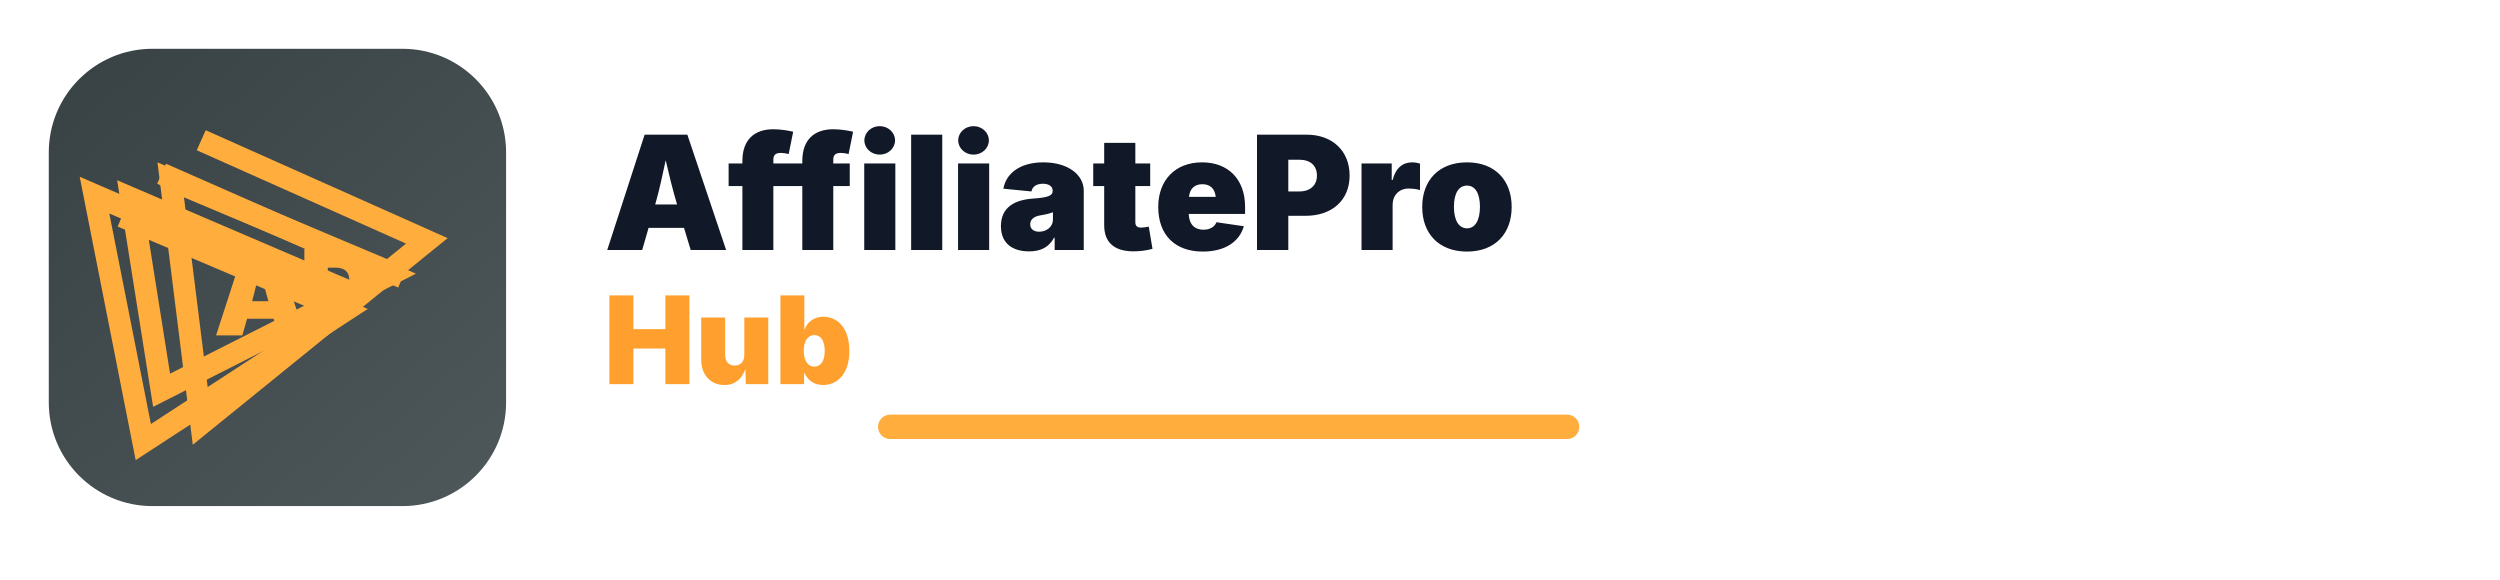
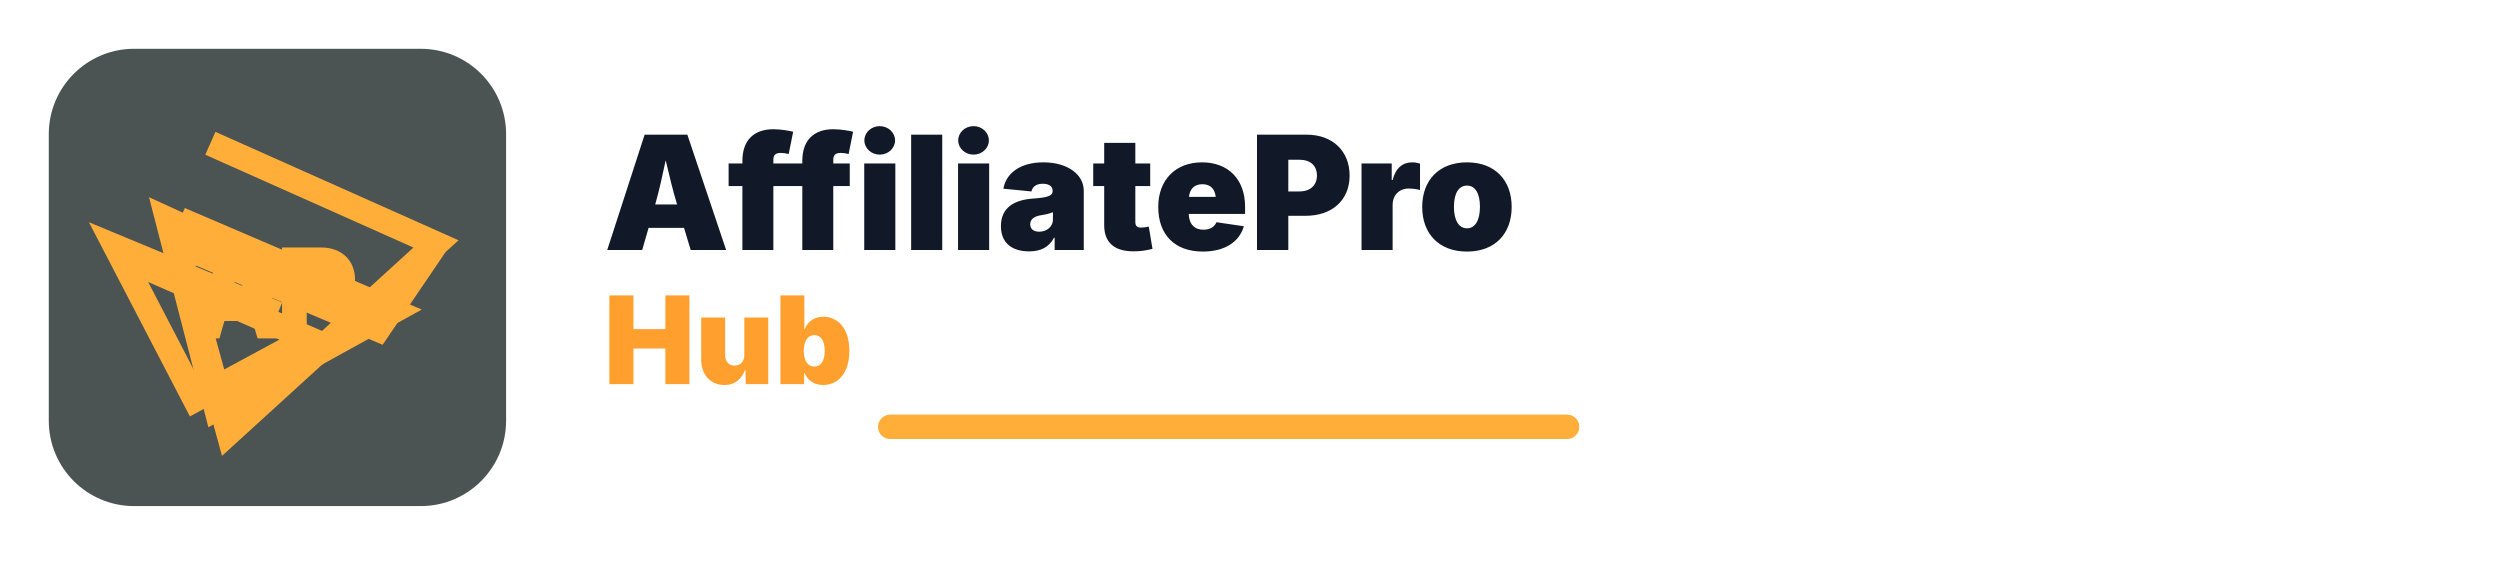
<svg xmlns="http://www.w3.org/2000/svg" width="820" height="190" viewBox="0 0 820 190" role="img" aria-label="AffiliatePro Hub logo">
-   <defs>
-     <linearGradient id="bg" x1="18" y1="16" x2="156" y2="172" gradientUnits="userSpaceOnUse">
-       <stop stop-color="#384143" />
-       <stop offset="1" stop-color="#4e5759" />
-     </linearGradient>
-   </defs>
-   <rect x="16" y="16" width="150" height="150" rx="34" fill="url(#bg)" />
-   <g fill="none" stroke="#ffad3d" stroke-linejoin="miter" stroke-width="7.2">
-     <path d="M53 57 128 90 53 128 43 65 120 98" />
-     <path d="M66 46 140 79 66 139 56 59 132 91" />
-     <path d="M40 71 113 102 47 145 31 64 105 96" />
+   <rect x="16" y="16" width="150" height="150" rx="28" fill="#4c5353" />
+   <g fill="none" stroke="#ffae3a" stroke-linejoin="miter" stroke-width="8.2">
+     <path d="M69 47 143 80 75 142 58 80 124 108 143 80" />
+     <path d="M59 72 129 102 71 134 55 72 114 99" />
+     <path d="M44 86 101 111 64 131 38 81 91 103" />
  </g>
-   <text x="70" y="110" fill="#ffad3d" font-family="Inter, Arial, sans-serif" font-size="39" font-weight="900" letter-spacing="-3">AP</text>
+   <text x="62" y="111" fill="#ffae3a" font-family="Inter, Arial, sans-serif" font-size="41" font-weight="900" letter-spacing="-4">AP</text>
  <text x="198" y="82" fill="#111827" font-family="Inter, Arial, sans-serif" font-size="52" font-weight="900" letter-spacing="0">AffiliatePro</text>
  <text x="198" y="126" fill="#ff9f2d" font-family="Inter, Arial, sans-serif" font-size="40" font-weight="900" letter-spacing="0">Hub</text>
-   <path d="M292 140h222" stroke="#ffad3d" stroke-linecap="round" stroke-width="8" />
+   <path d="M292 140h222" stroke="#ffae3a" stroke-linecap="round" stroke-width="8" />
</svg>
